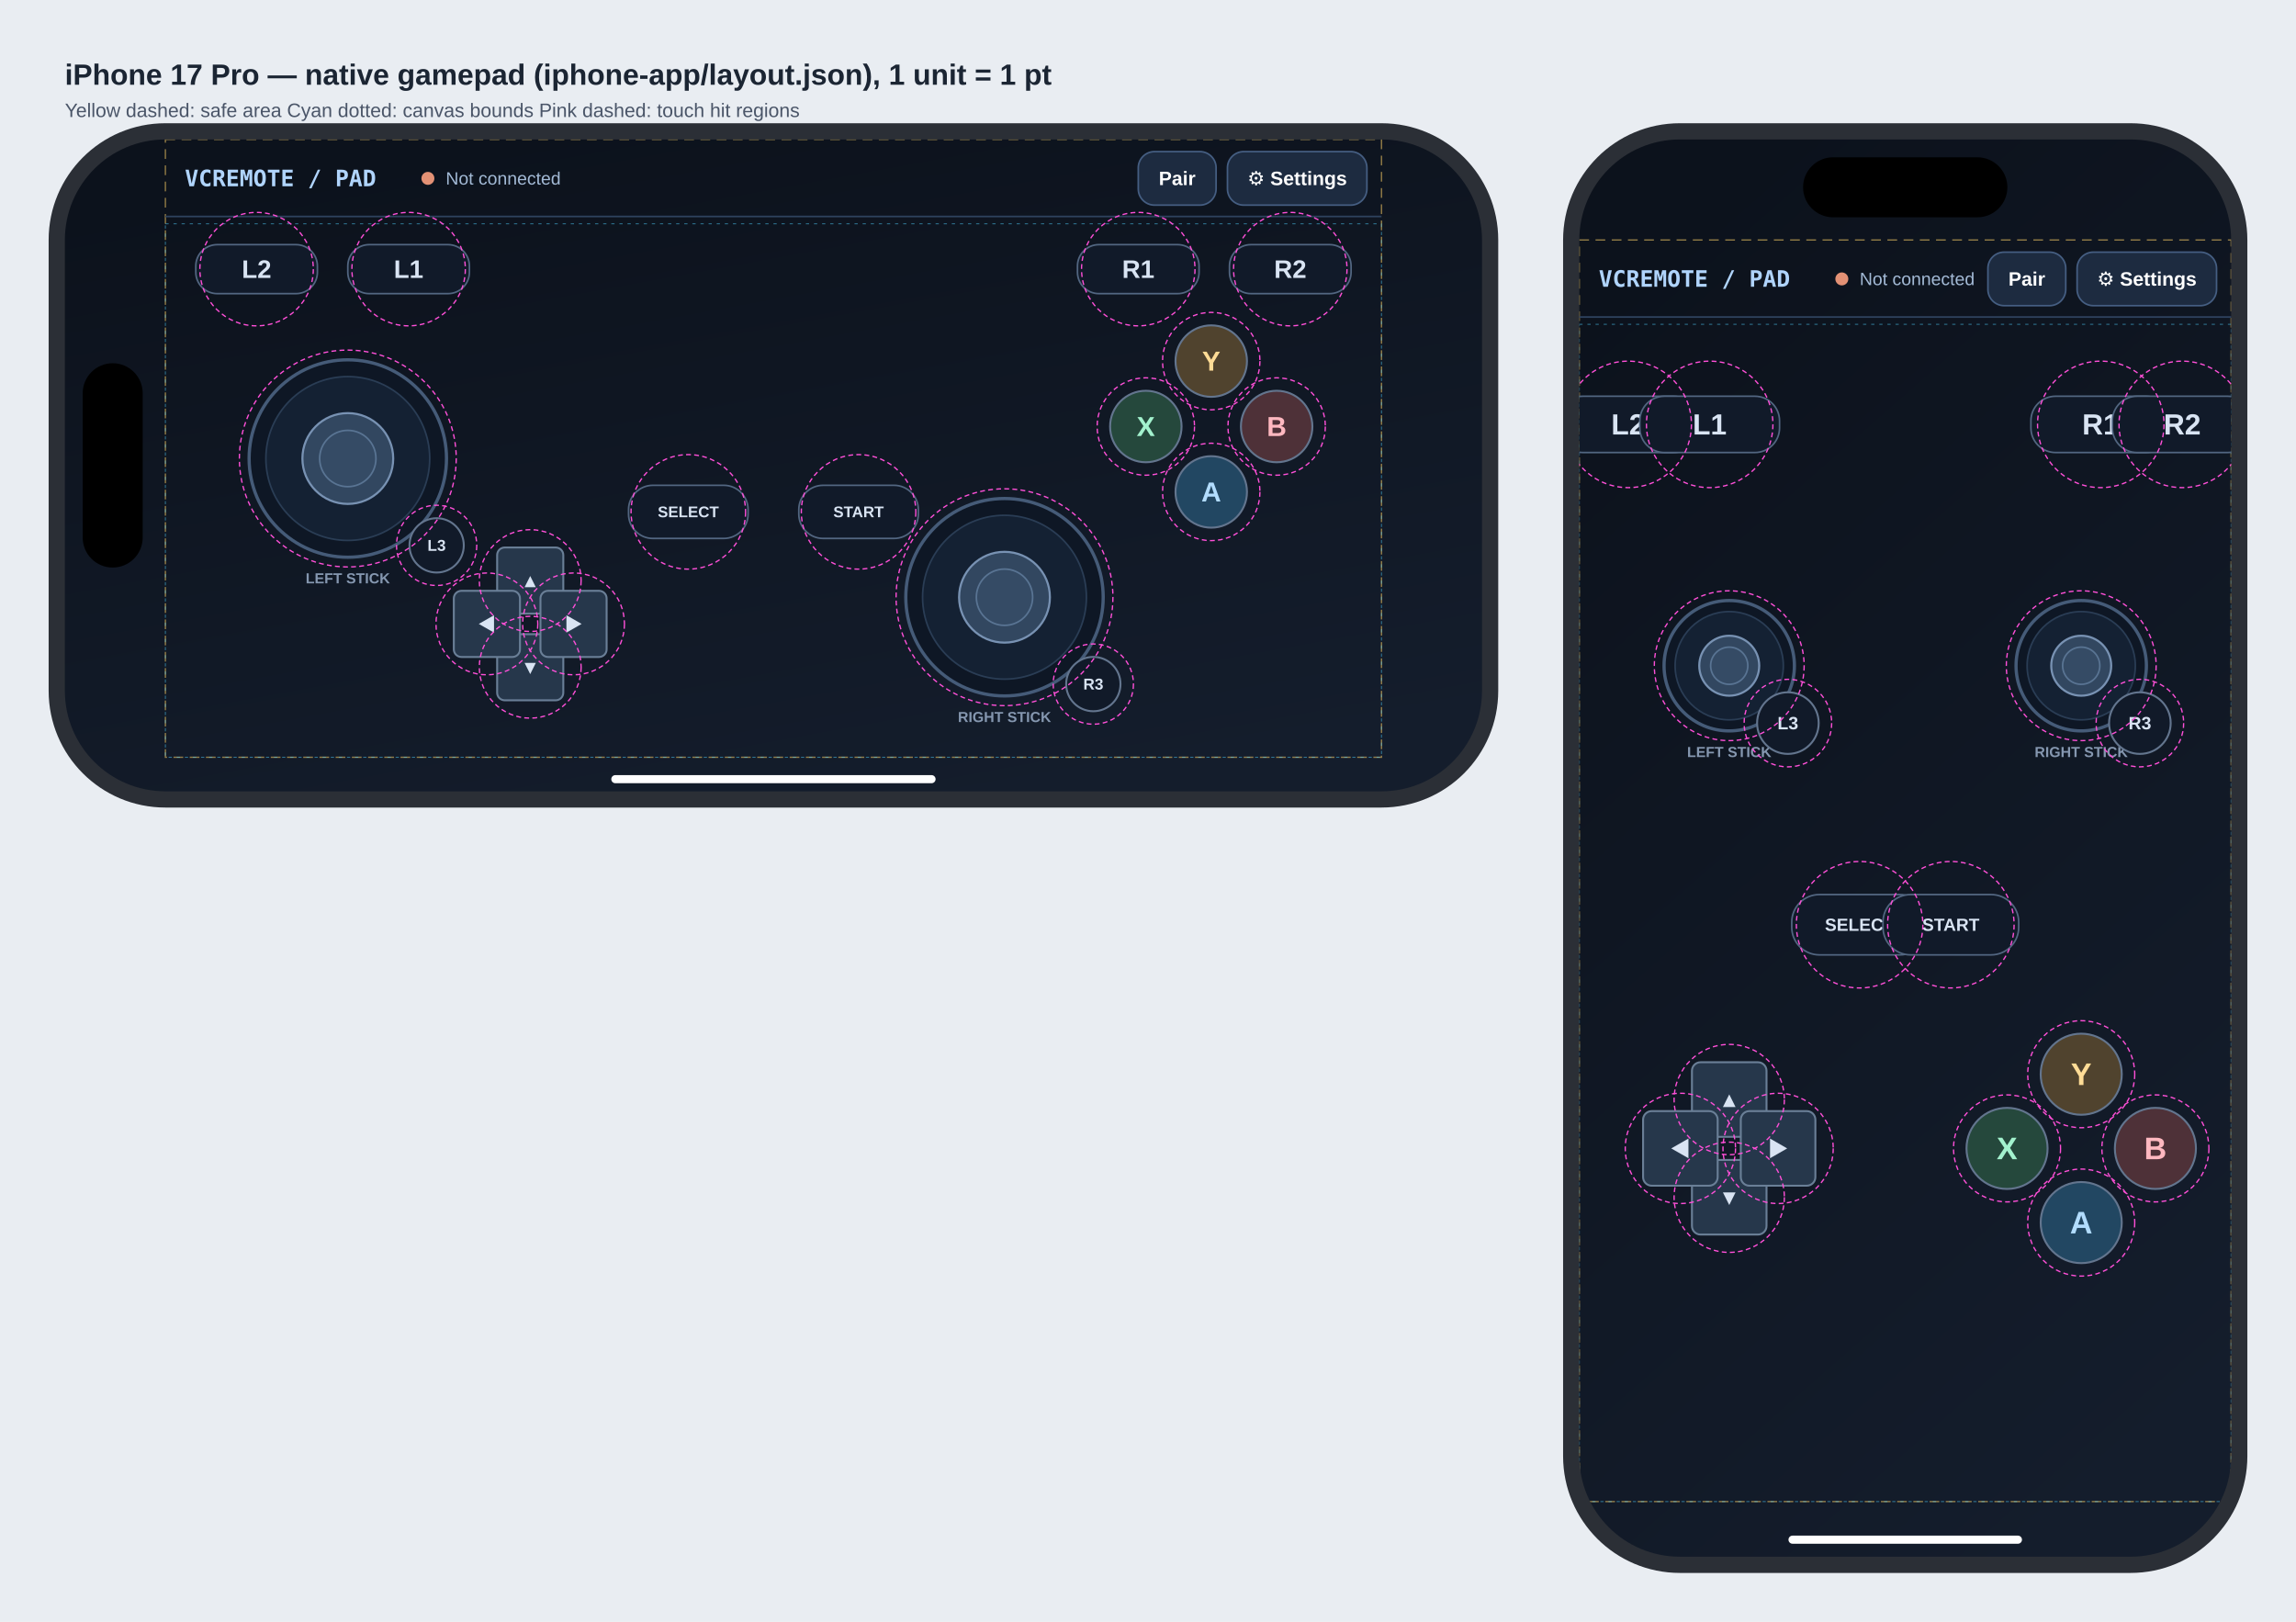
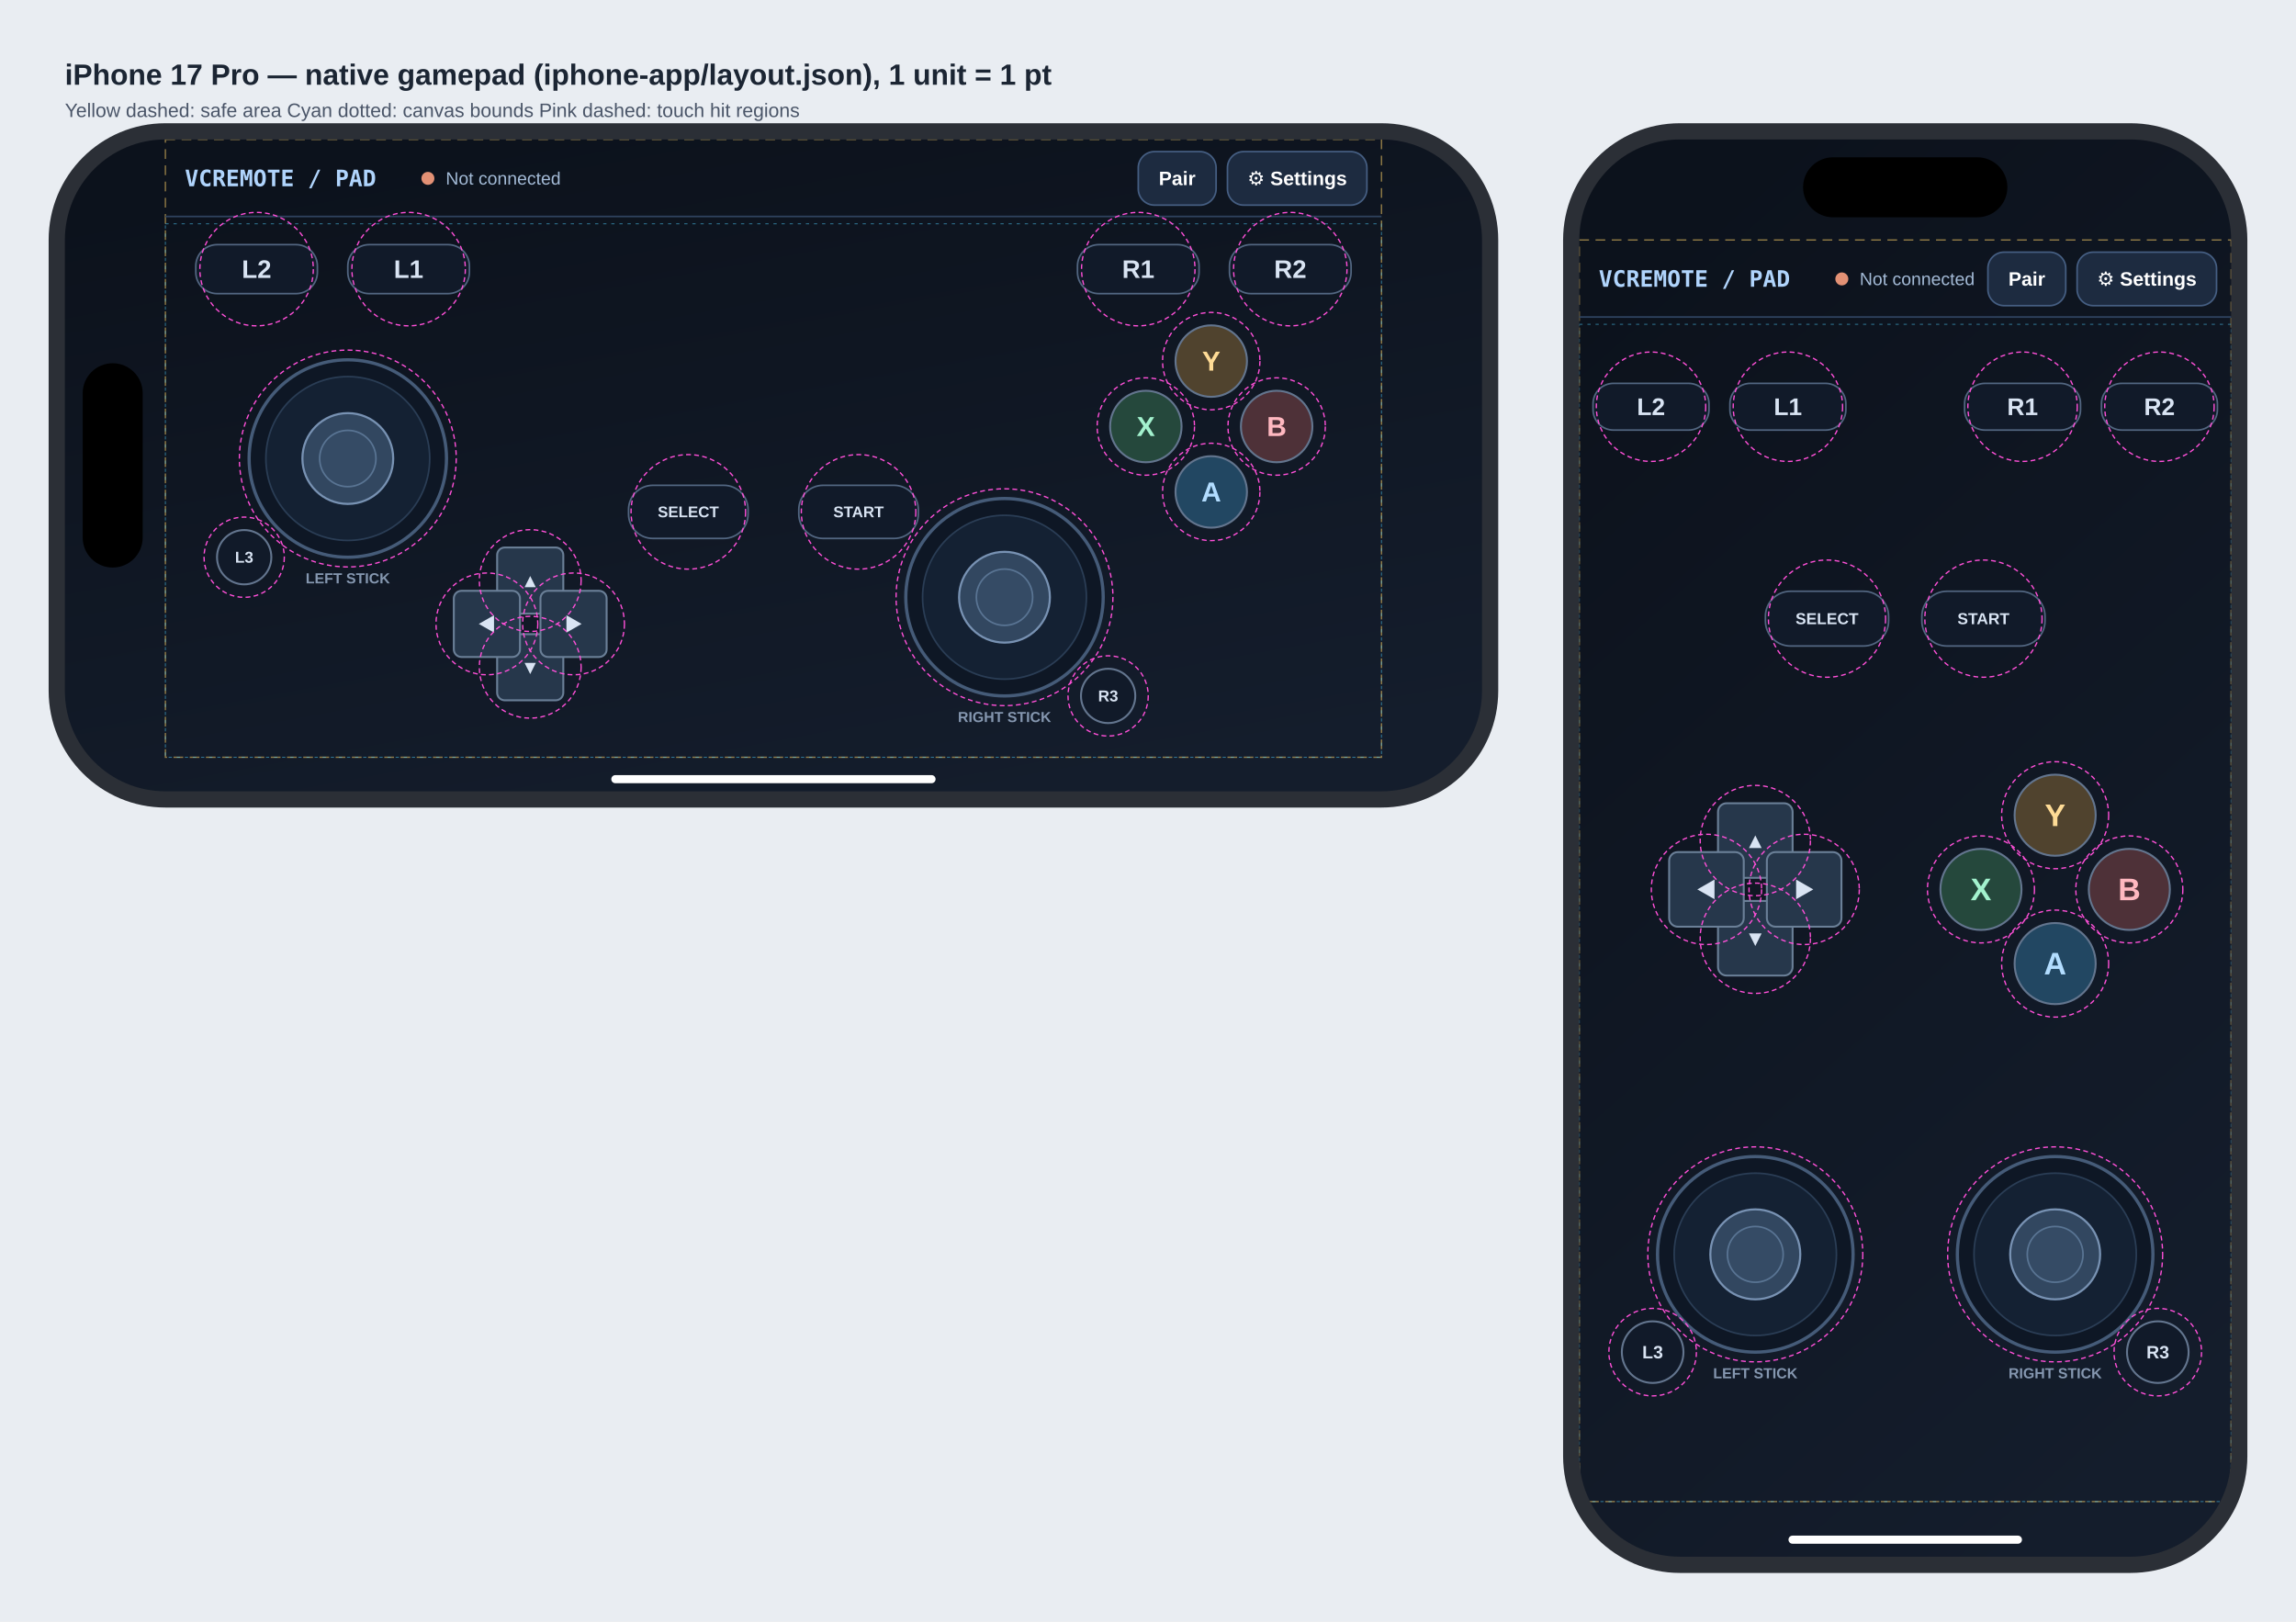
<svg xmlns="http://www.w3.org/2000/svg" viewBox="0 0 1416 1000" width="1416" height="1000">
  <rect width="1416" height="1000" fill="#e9edf2" />
  <text x="40.00" y="46.00" font-family="-apple-system, 'SF Pro Text', system-ui, 'Helvetica Neue', Arial, sans-serif" font-size="18.00" font-weight="700" fill="#1b2533" text-anchor="start" dominant-baseline="central">iPhone 17 Pro — native gamepad (iphone-app/layout.json), 1 unit = 1 pt</text>
  <text x="40.00" y="68.00" font-family="-apple-system, 'SF Pro Text', system-ui, 'Helvetica Neue', Arial, sans-serif" font-size="12.00" font-weight="500" fill="#4a5568" text-anchor="start" dominant-baseline="central">Yellow dashed: safe area   Cyan dotted: canvas bounds   Pink dashed: touch hit regions</text>
  <g transform="translate(40,86)">
    <rect x="-10" y="-10" width="894" height="422" rx="72" fill="#2b2f36" />
    <clipPath id="scr-iphone-17-pro-landscape">
      <rect width="874" height="402" rx="62" />
    </clipPath>
    <g clip-path="url(#scr-iphone-17-pro-landscape)">
      <defs>
        <linearGradient id="bg-iphone-17-pro-landscape" x1="0.3" y1="0" x2="0.7" y2="1">
          <stop offset="0" stop-color="#0c121c" />
          <stop offset="1" stop-color="#141d2c" />
        </linearGradient>
      </defs>
      <rect width="874" height="402" fill="url(#bg-iphone-17-pro-landscape)" />
      <rect x="62" y="0" width="750" height="381" fill="none" stroke="#ffd166" stroke-width="0.8" stroke-dasharray="6 4" opacity="0.55" />
      <text x="74.00" y="24.00" font-family="ui-monospace, 'SF Mono', Menlo, monospace" font-size="14.00" font-weight="700" fill="#b0d4fc" text-anchor="start" dominant-baseline="central">VCREMOTE / PAD</text>
      <circle cx="223.90" cy="24.00" r="4.00" fill="#e39175" />
      <text x="234.90" y="24.00" font-family="-apple-system, 'SF Pro Text', system-ui, 'Helvetica Neue', Arial, sans-serif" font-size="11.00" font-weight="500" fill="#a3bad6" text-anchor="start" dominant-baseline="central">Not connected</text>
      <rect x="662.00" y="7.50" width="48.00" height="33.00" rx="10.00" fill="#1d2b40" stroke="#455e82" stroke-width="1" />
      <text x="686.00" y="24.00" font-family="-apple-system, 'SF Pro Text', system-ui, 'Helvetica Neue', Arial, sans-serif" font-size="12.00" font-weight="600" fill="#ffffff" text-anchor="middle" dominant-baseline="central">Pair</text>
      <rect x="717.00" y="7.50" width="86.00" height="33.00" rx="10.00" fill="#1d2b40" stroke="#455e82" stroke-width="1" />
      <text x="760.00" y="24.00" font-family="-apple-system, 'SF Pro Text', system-ui, 'Helvetica Neue', Arial, sans-serif" font-size="12.00" font-weight="600" fill="#ffffff" text-anchor="middle" dominant-baseline="central">⚙ Settings</text>
      <rect x="62" y="47" width="750" height="1" fill="#2e425e" />
      <rect x="62" y="52" width="750" height="329" fill="none" stroke="#4fd1ff" stroke-width="0.6" stroke-dasharray="2 3" opacity="0.5" />
      <g transform="translate(62,52)">
        <circle cx="112.50" cy="144.76" r="60.87" fill="#0e1725" stroke="#455b78" stroke-width="2" />
        <circle cx="112.50" cy="144.76" r="50.52" fill="#142133" stroke="#2a3d55" stroke-width="1" />
        <circle cx="112.50" cy="144.76" r="28.00" fill="#324760" stroke="#7892b3" stroke-width="1.3" />
        <circle cx="112.50" cy="144.76" r="17.36" fill="#354b65" stroke="#597493" stroke-width="1" />
        <text x="112.50" y="218.62" font-family="-apple-system, 'SF Pro Text', system-ui, 'Helvetica Neue', Arial, sans-serif" font-size="9.00" font-weight="600" fill="#8597b0" text-anchor="middle" dominant-baseline="central">LEFT STICK</text>
        <circle cx="517.50" cy="230.30" r="60.87" fill="#0e1725" stroke="#455b78" stroke-width="2" />
        <circle cx="517.50" cy="230.30" r="50.52" fill="#142133" stroke="#2a3d55" stroke-width="1" />
        <circle cx="517.50" cy="230.30" r="28.00" fill="#324760" stroke="#7892b3" stroke-width="1.3" />
        <circle cx="517.50" cy="230.30" r="17.36" fill="#354b65" stroke="#597493" stroke-width="1" />
        <text x="517.50" y="304.16" font-family="-apple-system, 'SF Pro Text', system-ui, 'Helvetica Neue', Arial, sans-serif" font-size="9.00" font-weight="600" fill="#8597b0" text-anchor="middle" dominant-baseline="central">RIGHT STICK</text>
        <circle cx="645.00" cy="84.68" r="22.04" fill="#50432e" stroke="#63758e" stroke-width="1.2" />
        <text x="645.00" y="84.68" font-family="-apple-system, 'SF Pro Text', system-ui, 'Helvetica Neue', Arial, sans-serif" font-size="16.97" font-weight="700" fill="#ffdc96" text-anchor="middle" dominant-baseline="central">Y</text>
        <circle cx="604.66" cy="125.02" r="22.04" fill="#25483c" stroke="#63758e" stroke-width="1.2" />
        <text x="604.66" y="125.02" font-family="-apple-system, 'SF Pro Text', system-ui, 'Helvetica Neue', Arial, sans-serif" font-size="16.97" font-weight="700" fill="#a3f2ce" text-anchor="middle" dominant-baseline="central">X</text>
        <circle cx="685.34" cy="125.02" r="22.04" fill="#4e3138" stroke="#63758e" stroke-width="1.2" />
        <text x="685.34" y="125.02" font-family="-apple-system, 'SF Pro Text', system-ui, 'Helvetica Neue', Arial, sans-serif" font-size="16.97" font-weight="700" fill="#ffb8c0" text-anchor="middle" dominant-baseline="central">B</text>
        <circle cx="645.00" cy="165.36" r="22.04" fill="#224762" stroke="#63758e" stroke-width="1.2" />
        <text x="645.00" y="165.36" font-family="-apple-system, 'SF Pro Text', system-ui, 'Helvetica Neue', Arial, sans-serif" font-size="16.97" font-weight="700" fill="#b2ddff" text-anchor="middle" dominant-baseline="central">A</text>
        <rect x="204.60" y="199.63" width="40.80" height="40.80" rx="4.69" fill="#26374b" stroke="#6a7f97" stroke-width="1.2" />
        <text x="225.00" y="220.03" font-family="-apple-system, 'SF Pro Text', system-ui, 'Helvetica Neue', Arial, sans-serif" font-size="11.83" font-weight="700" fill="#d9e4f3" text-anchor="middle" dominant-baseline="central">▲</text>
        <rect x="204.60" y="253.07" width="40.80" height="40.80" rx="4.69" fill="#26374b" stroke="#6a7f97" stroke-width="1.2" />
        <text x="225.00" y="273.47" font-family="-apple-system, 'SF Pro Text', system-ui, 'Helvetica Neue', Arial, sans-serif" font-size="11.83" font-weight="700" fill="#d9e4f3" text-anchor="middle" dominant-baseline="central">▼</text>
        <rect x="177.88" y="226.35" width="40.80" height="40.80" rx="4.69" fill="#26374b" stroke="#6a7f97" stroke-width="1.2" />
        <text x="198.28" y="246.75" font-family="-apple-system, 'SF Pro Text', system-ui, 'Helvetica Neue', Arial, sans-serif" font-size="11.83" font-weight="700" fill="#d9e4f3" text-anchor="middle" dominant-baseline="central">◀</text>
        <rect x="231.32" y="226.35" width="40.80" height="40.80" rx="4.69" fill="#26374b" stroke="#6a7f97" stroke-width="1.2" />
        <text x="251.72" y="246.75" font-family="-apple-system, 'SF Pro Text', system-ui, 'Helvetica Neue', Arial, sans-serif" font-size="11.83" font-weight="700" fill="#d9e4f3" text-anchor="middle" dominant-baseline="central">▶</text>
        <rect x="18.75" y="12.86" width="75.00" height="30.22" rx="13.22" fill="#111a29" stroke="#526681" stroke-width="1" />
        <text x="56.25" y="27.97" font-family="-apple-system, 'SF Pro Text', system-ui, 'Helvetica Neue', Arial, sans-serif" font-size="15.65" font-weight="700" fill="#d9e4f3" text-anchor="middle" dominant-baseline="central">L2</text>
        <rect x="112.50" y="12.86" width="75.00" height="30.22" rx="13.22" fill="#111a29" stroke="#526681" stroke-width="1" />
        <text x="150.00" y="27.97" font-family="-apple-system, 'SF Pro Text', system-ui, 'Helvetica Neue', Arial, sans-serif" font-size="15.65" font-weight="700" fill="#d9e4f3" text-anchor="middle" dominant-baseline="central">L1</text>
        <rect x="562.50" y="12.86" width="75.00" height="30.22" rx="13.22" fill="#111a29" stroke="#526681" stroke-width="1" />
        <text x="600.00" y="27.97" font-family="-apple-system, 'SF Pro Text', system-ui, 'Helvetica Neue', Arial, sans-serif" font-size="15.65" font-weight="700" fill="#d9e4f3" text-anchor="middle" dominant-baseline="central">R1</text>
        <rect x="656.25" y="12.86" width="75.00" height="30.22" rx="13.22" fill="#111a29" stroke="#526681" stroke-width="1" />
        <text x="693.75" y="27.97" font-family="-apple-system, 'SF Pro Text', system-ui, 'Helvetica Neue', Arial, sans-serif" font-size="15.65" font-weight="700" fill="#d9e4f3" text-anchor="middle" dominant-baseline="central">R2</text>
        <rect x="285.64" y="161.28" width="73.73" height="32.77" rx="15.02" fill="#111a29" stroke="#526681" stroke-width="1" />
        <text x="322.50" y="177.66" font-family="-apple-system, 'SF Pro Text', system-ui, 'Helvetica Neue', Arial, sans-serif" font-size="9.56" font-weight="700" fill="#d9e4f3" text-anchor="middle" dominant-baseline="central">SELECT</text>
        <rect x="390.64" y="161.28" width="73.73" height="32.77" rx="15.02" fill="#111a29" stroke="#526681" stroke-width="1" />
        <text x="427.50" y="177.66" font-family="-apple-system, 'SF Pro Text', system-ui, 'Helvetica Neue', Arial, sans-serif" font-size="9.56" font-weight="700" fill="#d9e4f3" text-anchor="middle" dominant-baseline="central">START</text>
-         <circle cx="167.28" cy="198.32" r="16.75" fill="#111a29" stroke="#63758e" stroke-width="1.2" />
-         <text x="167.28" y="198.32" font-family="-apple-system, 'SF Pro Text', system-ui, 'Helvetica Neue', Arial, sans-serif" font-size="9.72" font-weight="700" fill="#d9e4f3" text-anchor="middle" dominant-baseline="central">L3</text>
-         <circle cx="572.28" cy="283.86" r="16.75" fill="#111a29" stroke="#63758e" stroke-width="1.2" />
-         <text x="572.28" y="283.86" font-family="-apple-system, 'SF Pro Text', system-ui, 'Helvetica Neue', Arial, sans-serif" font-size="9.72" font-weight="700" fill="#d9e4f3" text-anchor="middle" dominant-baseline="central">R3</text>
+         <circle cx="48.59" cy="205.62" r="16.75" fill="#111a29" stroke="#63758e" stroke-width="1.2" />
+         <text x="48.59" y="205.62" font-family="-apple-system, 'SF Pro Text', system-ui, 'Helvetica Neue', Arial, sans-serif" font-size="9.72" font-weight="700" fill="#d9e4f3" text-anchor="middle" dominant-baseline="central">L3</text>
+         <circle cx="581.41" cy="291.16" r="16.75" fill="#111a29" stroke="#63758e" stroke-width="1.2" />
+         <text x="581.41" y="291.16" font-family="-apple-system, 'SF Pro Text', system-ui, 'Helvetica Neue', Arial, sans-serif" font-size="9.72" font-weight="700" fill="#d9e4f3" text-anchor="middle" dominant-baseline="central">R3</text>
        <circle cx="112.50" cy="144.76" r="66.87" fill="none" stroke="#ff4fd8" stroke-width="0.8" stroke-dasharray="3 2" />
        <circle cx="517.50" cy="230.30" r="66.87" fill="none" stroke="#ff4fd8" stroke-width="0.8" stroke-dasharray="3 2" />
        <circle cx="645.00" cy="84.68" r="30.04" fill="none" stroke="#ff4fd8" stroke-width="0.8" stroke-dasharray="3 2" />
        <circle cx="604.66" cy="125.02" r="30.04" fill="none" stroke="#ff4fd8" stroke-width="0.8" stroke-dasharray="3 2" />
        <circle cx="685.34" cy="125.02" r="30.04" fill="none" stroke="#ff4fd8" stroke-width="0.8" stroke-dasharray="3 2" />
        <circle cx="645.00" cy="165.36" r="30.04" fill="none" stroke="#ff4fd8" stroke-width="0.8" stroke-dasharray="3 2" />
        <circle cx="225.00" cy="220.03" r="31.40" fill="none" stroke="#ff4fd8" stroke-width="0.8" stroke-dasharray="3 2" />
        <circle cx="225.00" cy="273.47" r="31.40" fill="none" stroke="#ff4fd8" stroke-width="0.8" stroke-dasharray="3 2" />
        <circle cx="198.28" cy="246.75" r="31.40" fill="none" stroke="#ff4fd8" stroke-width="0.8" stroke-dasharray="3 2" />
        <circle cx="251.72" cy="246.75" r="31.40" fill="none" stroke="#ff4fd8" stroke-width="0.8" stroke-dasharray="3 2" />
        <circle cx="56.25" cy="27.97" r="34.98" fill="none" stroke="#ff4fd8" stroke-width="0.8" stroke-dasharray="3 2" />
        <circle cx="150.00" cy="27.97" r="34.98" fill="none" stroke="#ff4fd8" stroke-width="0.8" stroke-dasharray="3 2" />
        <circle cx="600.00" cy="27.97" r="34.98" fill="none" stroke="#ff4fd8" stroke-width="0.8" stroke-dasharray="3 2" />
        <circle cx="693.75" cy="27.97" r="34.98" fill="none" stroke="#ff4fd8" stroke-width="0.8" stroke-dasharray="3 2" />
        <circle cx="322.50" cy="177.66" r="35.31" fill="none" stroke="#ff4fd8" stroke-width="0.8" stroke-dasharray="3 2" />
        <circle cx="427.50" cy="177.66" r="35.31" fill="none" stroke="#ff4fd8" stroke-width="0.8" stroke-dasharray="3 2" />
-         <circle cx="167.28" cy="198.32" r="24.75" fill="none" stroke="#ff4fd8" stroke-width="0.8" stroke-dasharray="3 2" />
-         <circle cx="572.28" cy="283.86" r="24.75" fill="none" stroke="#ff4fd8" stroke-width="0.8" stroke-dasharray="3 2" />
+         <circle cx="48.59" cy="205.62" r="24.75" fill="none" stroke="#ff4fd8" stroke-width="0.8" stroke-dasharray="3 2" />
+         <circle cx="581.41" cy="291.16" r="24.75" fill="none" stroke="#ff4fd8" stroke-width="0.8" stroke-dasharray="3 2" />
      </g>
      <rect x="11.00" y="138.00" width="37.00" height="126.00" rx="18.50" fill="#000" />
      <rect x="337.00" y="392.00" width="200.00" height="5.00" rx="2.50" fill="#ffffff" />
    </g>
  </g>
  <g transform="translate(974,86)">
    <rect x="-10" y="-10" width="422" height="894" rx="72" fill="#2b2f36" />
    <clipPath id="scr-iphone-17-pro-portrait">
      <rect width="402" height="874" rx="62" />
    </clipPath>
    <g clip-path="url(#scr-iphone-17-pro-portrait)">
      <defs>
        <linearGradient id="bg-iphone-17-pro-portrait" x1="0.3" y1="0" x2="0.7" y2="1">
          <stop offset="0" stop-color="#0c121c" />
          <stop offset="1" stop-color="#141d2c" />
        </linearGradient>
      </defs>
      <rect width="402" height="874" fill="url(#bg-iphone-17-pro-portrait)" />
      <rect x="0" y="62" width="402" height="778" fill="none" stroke="#ffd166" stroke-width="0.8" stroke-dasharray="6 4" opacity="0.55" />
      <text x="12.00" y="86.00" font-family="ui-monospace, 'SF Mono', Menlo, monospace" font-size="14.00" font-weight="700" fill="#b0d4fc" text-anchor="start" dominant-baseline="central">VCREMOTE / PAD</text>
      <circle cx="161.90" cy="86.00" r="4.00" fill="#e39175" />
      <text x="172.90" y="86.00" font-family="-apple-system, 'SF Pro Text', system-ui, 'Helvetica Neue', Arial, sans-serif" font-size="11.00" font-weight="500" fill="#a3bad6" text-anchor="start" dominant-baseline="central">Not connected</text>
      <rect x="252.00" y="69.50" width="48.00" height="33.00" rx="10.00" fill="#1d2b40" stroke="#455e82" stroke-width="1" />
      <text x="276.00" y="86.00" font-family="-apple-system, 'SF Pro Text', system-ui, 'Helvetica Neue', Arial, sans-serif" font-size="12.00" font-weight="600" fill="#ffffff" text-anchor="middle" dominant-baseline="central">Pair</text>
      <rect x="307.00" y="69.50" width="86.00" height="33.00" rx="10.00" fill="#1d2b40" stroke="#455e82" stroke-width="1" />
      <text x="350.00" y="86.00" font-family="-apple-system, 'SF Pro Text', system-ui, 'Helvetica Neue', Arial, sans-serif" font-size="12.00" font-weight="600" fill="#ffffff" text-anchor="middle" dominant-baseline="central">⚙ Settings</text>
      <rect x="0" y="109" width="402" height="1" fill="#2e425e" />
      <rect x="0" y="114" width="402" height="726" fill="none" stroke="#4fd1ff" stroke-width="0.6" stroke-dasharray="2 3" opacity="0.5" />
      <g transform="translate(0,114)">
-         <circle cx="92.46" cy="210.54" r="40.20" fill="#0e1725" stroke="#455b78" stroke-width="2" />
-         <circle cx="92.46" cy="210.54" r="33.37" fill="#142133" stroke="#2a3d55" stroke-width="1" />
-         <circle cx="92.46" cy="210.54" r="18.49" fill="#324760" stroke="#7892b3" stroke-width="1.3" />
-         <circle cx="92.46" cy="210.54" r="11.47" fill="#354b65" stroke="#597493" stroke-width="1" />
-         <text x="92.46" y="263.74" font-family="-apple-system, 'SF Pro Text', system-ui, 'Helvetica Neue', Arial, sans-serif" font-size="9.00" font-weight="600" fill="#8597b0" text-anchor="middle" dominant-baseline="central">LEFT STICK</text>
-         <circle cx="309.54" cy="210.54" r="40.20" fill="#0e1725" stroke="#455b78" stroke-width="2" />
-         <circle cx="309.54" cy="210.54" r="33.37" fill="#142133" stroke="#2a3d55" stroke-width="1" />
-         <circle cx="309.54" cy="210.54" r="18.49" fill="#324760" stroke="#7892b3" stroke-width="1.3" />
-         <circle cx="309.54" cy="210.54" r="11.47" fill="#354b65" stroke="#597493" stroke-width="1" />
-         <text x="309.54" y="263.74" font-family="-apple-system, 'SF Pro Text', system-ui, 'Helvetica Neue', Arial, sans-serif" font-size="9.00" font-weight="600" fill="#8597b0" text-anchor="middle" dominant-baseline="central">RIGHT STICK</text>
-         <circle cx="309.54" cy="462.45" r="25.00" fill="#50432e" stroke="#63758e" stroke-width="1.2" />
-         <text x="309.54" y="462.45" font-family="-apple-system, 'SF Pro Text', system-ui, 'Helvetica Neue', Arial, sans-serif" font-size="19.25" font-weight="700" fill="#ffdc96" text-anchor="middle" dominant-baseline="central">Y</text>
-         <circle cx="263.79" cy="508.20" r="25.00" fill="#25483c" stroke="#63758e" stroke-width="1.2" />
-         <text x="263.79" y="508.20" font-family="-apple-system, 'SF Pro Text', system-ui, 'Helvetica Neue', Arial, sans-serif" font-size="19.25" font-weight="700" fill="#a3f2ce" text-anchor="middle" dominant-baseline="central">X</text>
-         <circle cx="355.29" cy="508.20" r="25.00" fill="#4e3138" stroke="#63758e" stroke-width="1.2" />
-         <text x="355.29" y="508.20" font-family="-apple-system, 'SF Pro Text', system-ui, 'Helvetica Neue', Arial, sans-serif" font-size="19.25" font-weight="700" fill="#ffb8c0" text-anchor="middle" dominant-baseline="central">B</text>
-         <circle cx="309.54" cy="553.95" r="25.00" fill="#224762" stroke="#63758e" stroke-width="1.2" />
-         <text x="309.54" y="553.95" font-family="-apple-system, 'SF Pro Text', system-ui, 'Helvetica Neue', Arial, sans-serif" font-size="19.25" font-weight="700" fill="#b2ddff" text-anchor="middle" dominant-baseline="central">A</text>
-         <rect x="69.46" y="455.07" width="46.00" height="46.00" rx="5.29" fill="#26374b" stroke="#6a7f97" stroke-width="1.2" />
-         <text x="92.46" y="478.07" font-family="-apple-system, 'SF Pro Text', system-ui, 'Helvetica Neue', Arial, sans-serif" font-size="13.34" font-weight="700" fill="#d9e4f3" text-anchor="middle" dominant-baseline="central">▲</text>
-         <rect x="69.46" y="515.33" width="46.00" height="46.00" rx="5.29" fill="#26374b" stroke="#6a7f97" stroke-width="1.2" />
-         <text x="92.46" y="538.33" font-family="-apple-system, 'SF Pro Text', system-ui, 'Helvetica Neue', Arial, sans-serif" font-size="13.34" font-weight="700" fill="#d9e4f3" text-anchor="middle" dominant-baseline="central">▼</text>
-         <rect x="39.33" y="485.20" width="46.00" height="46.00" rx="5.29" fill="#26374b" stroke="#6a7f97" stroke-width="1.2" />
-         <text x="62.33" y="508.20" font-family="-apple-system, 'SF Pro Text', system-ui, 'Helvetica Neue', Arial, sans-serif" font-size="13.34" font-weight="700" fill="#d9e4f3" text-anchor="middle" dominant-baseline="central">◀</text>
-         <rect x="99.59" y="485.20" width="46.00" height="46.00" rx="5.29" fill="#26374b" stroke="#6a7f97" stroke-width="1.2" />
-         <text x="122.59" y="508.20" font-family="-apple-system, 'SF Pro Text', system-ui, 'Helvetica Neue', Arial, sans-serif" font-size="13.34" font-weight="700" fill="#d9e4f3" text-anchor="middle" dominant-baseline="central">▶</text>
-         <rect x="-12.94" y="44.35" width="86.18" height="34.72" rx="15.19" fill="#111a29" stroke="#526681" stroke-width="1" />
-         <text x="30.15" y="61.71" font-family="-apple-system, 'SF Pro Text', system-ui, 'Helvetica Neue', Arial, sans-serif" font-size="17.98" font-weight="700" fill="#d9e4f3" text-anchor="middle" dominant-baseline="central">L2</text>
-         <rect x="37.31" y="44.35" width="86.18" height="34.72" rx="15.19" fill="#111a29" stroke="#526681" stroke-width="1" />
-         <text x="80.40" y="61.71" font-family="-apple-system, 'SF Pro Text', system-ui, 'Helvetica Neue', Arial, sans-serif" font-size="17.98" font-weight="700" fill="#d9e4f3" text-anchor="middle" dominant-baseline="central">L1</text>
-         <rect x="278.51" y="44.35" width="86.18" height="34.72" rx="15.19" fill="#111a29" stroke="#526681" stroke-width="1" />
-         <text x="321.60" y="61.71" font-family="-apple-system, 'SF Pro Text', system-ui, 'Helvetica Neue', Arial, sans-serif" font-size="17.98" font-weight="700" fill="#d9e4f3" text-anchor="middle" dominant-baseline="central">R1</text>
-         <rect x="328.76" y="44.35" width="86.18" height="34.72" rx="15.19" fill="#111a29" stroke="#526681" stroke-width="1" />
-         <text x="371.85" y="61.71" font-family="-apple-system, 'SF Pro Text', system-ui, 'Helvetica Neue', Arial, sans-serif" font-size="17.98" font-weight="700" fill="#d9e4f3" text-anchor="middle" dominant-baseline="central">R2</text>
-         <rect x="131.01" y="351.66" width="83.70" height="37.20" rx="17.05" fill="#111a29" stroke="#526681" stroke-width="1" />
-         <text x="172.86" y="370.26" font-family="-apple-system, 'SF Pro Text', system-ui, 'Helvetica Neue', Arial, sans-serif" font-size="10.85" font-weight="700" fill="#d9e4f3" text-anchor="middle" dominant-baseline="central">SELECT</text>
-         <rect x="187.29" y="351.66" width="83.70" height="37.20" rx="17.05" fill="#111a29" stroke="#526681" stroke-width="1" />
-         <text x="229.14" y="370.26" font-family="-apple-system, 'SF Pro Text', system-ui, 'Helvetica Neue', Arial, sans-serif" font-size="10.85" font-weight="700" fill="#d9e4f3" text-anchor="middle" dominant-baseline="central">START</text>
-         <circle cx="128.64" cy="245.92" r="19.00" fill="#111a29" stroke="#63758e" stroke-width="1.2" />
-         <text x="128.64" y="245.92" font-family="-apple-system, 'SF Pro Text', system-ui, 'Helvetica Neue', Arial, sans-serif" font-size="11.02" font-weight="700" fill="#d9e4f3" text-anchor="middle" dominant-baseline="central">L3</text>
-         <circle cx="345.72" cy="245.92" r="19.00" fill="#111a29" stroke="#63758e" stroke-width="1.2" />
-         <text x="345.72" y="245.92" font-family="-apple-system, 'SF Pro Text', system-ui, 'Helvetica Neue', Arial, sans-serif" font-size="11.02" font-weight="700" fill="#d9e4f3" text-anchor="middle" dominant-baseline="central">R3</text>
-         <circle cx="92.46" cy="210.54" r="46.20" fill="none" stroke="#ff4fd8" stroke-width="0.8" stroke-dasharray="3 2" />
-         <circle cx="309.54" cy="210.54" r="46.20" fill="none" stroke="#ff4fd8" stroke-width="0.8" stroke-dasharray="3 2" />
-         <circle cx="309.54" cy="462.45" r="33.00" fill="none" stroke="#ff4fd8" stroke-width="0.8" stroke-dasharray="3 2" />
-         <circle cx="263.79" cy="508.20" r="33.00" fill="none" stroke="#ff4fd8" stroke-width="0.8" stroke-dasharray="3 2" />
-         <circle cx="355.29" cy="508.20" r="33.00" fill="none" stroke="#ff4fd8" stroke-width="0.8" stroke-dasharray="3 2" />
-         <circle cx="309.54" cy="553.95" r="33.00" fill="none" stroke="#ff4fd8" stroke-width="0.8" stroke-dasharray="3 2" />
-         <circle cx="92.46" cy="478.07" r="34.00" fill="none" stroke="#ff4fd8" stroke-width="0.8" stroke-dasharray="3 2" />
-         <circle cx="92.46" cy="538.33" r="34.00" fill="none" stroke="#ff4fd8" stroke-width="0.8" stroke-dasharray="3 2" />
-         <circle cx="62.33" cy="508.20" r="34.00" fill="none" stroke="#ff4fd8" stroke-width="0.8" stroke-dasharray="3 2" />
-         <circle cx="122.59" cy="508.20" r="34.00" fill="none" stroke="#ff4fd8" stroke-width="0.8" stroke-dasharray="3 2" />
-         <circle cx="30.15" cy="61.71" r="39.00" fill="none" stroke="#ff4fd8" stroke-width="0.8" stroke-dasharray="3 2" />
-         <circle cx="80.40" cy="61.71" r="39.00" fill="none" stroke="#ff4fd8" stroke-width="0.8" stroke-dasharray="3 2" />
-         <circle cx="321.60" cy="61.71" r="39.00" fill="none" stroke="#ff4fd8" stroke-width="0.8" stroke-dasharray="3 2" />
-         <circle cx="371.85" cy="61.71" r="39.00" fill="none" stroke="#ff4fd8" stroke-width="0.8" stroke-dasharray="3 2" />
-         <circle cx="172.86" cy="370.26" r="39.00" fill="none" stroke="#ff4fd8" stroke-width="0.8" stroke-dasharray="3 2" />
-         <circle cx="229.14" cy="370.26" r="39.00" fill="none" stroke="#ff4fd8" stroke-width="0.8" stroke-dasharray="3 2" />
-         <circle cx="128.64" cy="245.92" r="27.00" fill="none" stroke="#ff4fd8" stroke-width="0.8" stroke-dasharray="3 2" />
-         <circle cx="345.72" cy="245.92" r="27.00" fill="none" stroke="#ff4fd8" stroke-width="0.8" stroke-dasharray="3 2" />
+         <circle cx="108.54" cy="573.54" r="60.30" fill="#0e1725" stroke="#455b78" stroke-width="2" />
+         <circle cx="108.54" cy="573.54" r="50.05" fill="#142133" stroke="#2a3d55" stroke-width="1" />
+         <circle cx="108.54" cy="573.54" r="27.74" fill="#324760" stroke="#7892b3" stroke-width="1.3" />
+         <circle cx="108.54" cy="573.54" r="17.20" fill="#354b65" stroke="#597493" stroke-width="1" />
+         <text x="108.54" y="646.84" font-family="-apple-system, 'SF Pro Text', system-ui, 'Helvetica Neue', Arial, sans-serif" font-size="9.00" font-weight="600" fill="#8597b0" text-anchor="middle" dominant-baseline="central">LEFT STICK</text>
+         <circle cx="293.46" cy="573.54" r="60.30" fill="#0e1725" stroke="#455b78" stroke-width="2" />
+         <circle cx="293.46" cy="573.54" r="50.05" fill="#142133" stroke="#2a3d55" stroke-width="1" />
+         <circle cx="293.46" cy="573.54" r="27.74" fill="#324760" stroke="#7892b3" stroke-width="1.3" />
+         <circle cx="293.46" cy="573.54" r="17.20" fill="#354b65" stroke="#597493" stroke-width="1" />
+         <text x="293.46" y="646.84" font-family="-apple-system, 'SF Pro Text', system-ui, 'Helvetica Neue', Arial, sans-serif" font-size="9.00" font-weight="600" fill="#8597b0" text-anchor="middle" dominant-baseline="central">RIGHT STICK</text>
+         <circle cx="293.46" cy="302.73" r="25.00" fill="#50432e" stroke="#63758e" stroke-width="1.2" />
+         <text x="293.46" y="302.73" font-family="-apple-system, 'SF Pro Text', system-ui, 'Helvetica Neue', Arial, sans-serif" font-size="19.25" font-weight="700" fill="#ffdc96" text-anchor="middle" dominant-baseline="central">Y</text>
+         <circle cx="247.71" cy="348.48" r="25.00" fill="#25483c" stroke="#63758e" stroke-width="1.2" />
+         <text x="247.71" y="348.48" font-family="-apple-system, 'SF Pro Text', system-ui, 'Helvetica Neue', Arial, sans-serif" font-size="19.25" font-weight="700" fill="#a3f2ce" text-anchor="middle" dominant-baseline="central">X</text>
+         <circle cx="339.21" cy="348.48" r="25.00" fill="#4e3138" stroke="#63758e" stroke-width="1.2" />
+         <text x="339.21" y="348.48" font-family="-apple-system, 'SF Pro Text', system-ui, 'Helvetica Neue', Arial, sans-serif" font-size="19.25" font-weight="700" fill="#ffb8c0" text-anchor="middle" dominant-baseline="central">B</text>
+         <circle cx="293.46" cy="394.23" r="25.00" fill="#224762" stroke="#63758e" stroke-width="1.2" />
+         <text x="293.46" y="394.23" font-family="-apple-system, 'SF Pro Text', system-ui, 'Helvetica Neue', Arial, sans-serif" font-size="19.25" font-weight="700" fill="#b2ddff" text-anchor="middle" dominant-baseline="central">A</text>
+         <rect x="85.54" y="295.35" width="46.00" height="46.00" rx="5.29" fill="#26374b" stroke="#6a7f97" stroke-width="1.2" />
+         <text x="108.54" y="318.35" font-family="-apple-system, 'SF Pro Text', system-ui, 'Helvetica Neue', Arial, sans-serif" font-size="13.34" font-weight="700" fill="#d9e4f3" text-anchor="middle" dominant-baseline="central">▲</text>
+         <rect x="85.54" y="355.61" width="46.00" height="46.00" rx="5.29" fill="#26374b" stroke="#6a7f97" stroke-width="1.2" />
+         <text x="108.54" y="378.61" font-family="-apple-system, 'SF Pro Text', system-ui, 'Helvetica Neue', Arial, sans-serif" font-size="13.34" font-weight="700" fill="#d9e4f3" text-anchor="middle" dominant-baseline="central">▼</text>
+         <rect x="55.41" y="325.48" width="46.00" height="46.00" rx="5.29" fill="#26374b" stroke="#6a7f97" stroke-width="1.2" />
+         <text x="78.41" y="348.48" font-family="-apple-system, 'SF Pro Text', system-ui, 'Helvetica Neue', Arial, sans-serif" font-size="13.34" font-weight="700" fill="#d9e4f3" text-anchor="middle" dominant-baseline="central">◀</text>
+         <rect x="115.67" y="325.48" width="46.00" height="46.00" rx="5.29" fill="#26374b" stroke="#6a7f97" stroke-width="1.2" />
+         <text x="138.67" y="348.48" font-family="-apple-system, 'SF Pro Text', system-ui, 'Helvetica Neue', Arial, sans-serif" font-size="13.34" font-weight="700" fill="#d9e4f3" text-anchor="middle" dominant-baseline="central">▶</text>
+         <rect x="8.46" y="36.41" width="71.52" height="28.82" rx="12.61" fill="#111a29" stroke="#526681" stroke-width="1" />
+         <text x="44.22" y="50.82" font-family="-apple-system, 'SF Pro Text', system-ui, 'Helvetica Neue', Arial, sans-serif" font-size="14.92" font-weight="700" fill="#d9e4f3" text-anchor="middle" dominant-baseline="central">L2</text>
+         <rect x="92.88" y="36.41" width="71.52" height="28.82" rx="12.61" fill="#111a29" stroke="#526681" stroke-width="1" />
+         <text x="128.64" y="50.82" font-family="-apple-system, 'SF Pro Text', system-ui, 'Helvetica Neue', Arial, sans-serif" font-size="14.92" font-weight="700" fill="#d9e4f3" text-anchor="middle" dominant-baseline="central">L1</text>
+         <rect x="237.60" y="36.41" width="71.52" height="28.82" rx="12.61" fill="#111a29" stroke="#526681" stroke-width="1" />
+         <text x="273.36" y="50.82" font-family="-apple-system, 'SF Pro Text', system-ui, 'Helvetica Neue', Arial, sans-serif" font-size="14.92" font-weight="700" fill="#d9e4f3" text-anchor="middle" dominant-baseline="central">R1</text>
+         <rect x="322.02" y="36.41" width="71.52" height="28.82" rx="12.61" fill="#111a29" stroke="#526681" stroke-width="1" />
+         <text x="357.78" y="50.82" font-family="-apple-system, 'SF Pro Text', system-ui, 'Helvetica Neue', Arial, sans-serif" font-size="14.92" font-weight="700" fill="#d9e4f3" text-anchor="middle" dominant-baseline="central">R2</text>
+         <rect x="114.77" y="164.62" width="75.98" height="33.77" rx="15.48" fill="#111a29" stroke="#526681" stroke-width="1" />
+         <text x="152.76" y="181.50" font-family="-apple-system, 'SF Pro Text', system-ui, 'Helvetica Neue', Arial, sans-serif" font-size="9.85" font-weight="700" fill="#d9e4f3" text-anchor="middle" dominant-baseline="central">SELECT</text>
+         <rect x="211.25" y="164.62" width="75.98" height="33.77" rx="15.48" fill="#111a29" stroke="#526681" stroke-width="1" />
+         <text x="249.24" y="181.50" font-family="-apple-system, 'SF Pro Text', system-ui, 'Helvetica Neue', Arial, sans-serif" font-size="9.85" font-weight="700" fill="#d9e4f3" text-anchor="middle" dominant-baseline="central">START</text>
+         <circle cx="45.23" cy="633.84" r="19.00" fill="#111a29" stroke="#63758e" stroke-width="1.2" />
+         <text x="45.23" y="633.84" font-family="-apple-system, 'SF Pro Text', system-ui, 'Helvetica Neue', Arial, sans-serif" font-size="11.02" font-weight="700" fill="#d9e4f3" text-anchor="middle" dominant-baseline="central">L3</text>
+         <circle cx="356.77" cy="633.84" r="19.00" fill="#111a29" stroke="#63758e" stroke-width="1.2" />
+         <text x="356.77" y="633.84" font-family="-apple-system, 'SF Pro Text', system-ui, 'Helvetica Neue', Arial, sans-serif" font-size="11.02" font-weight="700" fill="#d9e4f3" text-anchor="middle" dominant-baseline="central">R3</text>
+         <circle cx="108.54" cy="573.54" r="66.30" fill="none" stroke="#ff4fd8" stroke-width="0.8" stroke-dasharray="3 2" />
+         <circle cx="293.46" cy="573.54" r="66.30" fill="none" stroke="#ff4fd8" stroke-width="0.8" stroke-dasharray="3 2" />
+         <circle cx="293.46" cy="302.73" r="33.00" fill="none" stroke="#ff4fd8" stroke-width="0.8" stroke-dasharray="3 2" />
+         <circle cx="247.71" cy="348.48" r="33.00" fill="none" stroke="#ff4fd8" stroke-width="0.8" stroke-dasharray="3 2" />
+         <circle cx="339.21" cy="348.48" r="33.00" fill="none" stroke="#ff4fd8" stroke-width="0.8" stroke-dasharray="3 2" />
+         <circle cx="293.46" cy="394.23" r="33.00" fill="none" stroke="#ff4fd8" stroke-width="0.8" stroke-dasharray="3 2" />
+         <circle cx="108.54" cy="318.35" r="34.00" fill="none" stroke="#ff4fd8" stroke-width="0.8" stroke-dasharray="3 2" />
+         <circle cx="108.54" cy="378.61" r="34.00" fill="none" stroke="#ff4fd8" stroke-width="0.8" stroke-dasharray="3 2" />
+         <circle cx="78.41" cy="348.48" r="34.00" fill="none" stroke="#ff4fd8" stroke-width="0.8" stroke-dasharray="3 2" />
+         <circle cx="138.67" cy="348.48" r="34.00" fill="none" stroke="#ff4fd8" stroke-width="0.8" stroke-dasharray="3 2" />
+         <circle cx="44.22" cy="50.82" r="33.73" fill="none" stroke="#ff4fd8" stroke-width="0.8" stroke-dasharray="3 2" />
+         <circle cx="128.64" cy="50.82" r="33.73" fill="none" stroke="#ff4fd8" stroke-width="0.8" stroke-dasharray="3 2" />
+         <circle cx="273.36" cy="50.82" r="33.73" fill="none" stroke="#ff4fd8" stroke-width="0.8" stroke-dasharray="3 2" />
+         <circle cx="357.78" cy="50.82" r="33.73" fill="none" stroke="#ff4fd8" stroke-width="0.8" stroke-dasharray="3 2" />
+         <circle cx="152.76" cy="181.50" r="36.14" fill="none" stroke="#ff4fd8" stroke-width="0.8" stroke-dasharray="3 2" />
+         <circle cx="249.24" cy="181.50" r="36.14" fill="none" stroke="#ff4fd8" stroke-width="0.8" stroke-dasharray="3 2" />
+         <circle cx="45.23" cy="633.84" r="27.00" fill="none" stroke="#ff4fd8" stroke-width="0.8" stroke-dasharray="3 2" />
+         <circle cx="356.77" cy="633.84" r="27.00" fill="none" stroke="#ff4fd8" stroke-width="0.8" stroke-dasharray="3 2" />
      </g>
      <rect x="138.00" y="11.00" width="126.00" height="37.00" rx="18.50" fill="#000" />
      <rect x="129.00" y="861.00" width="144.00" height="5.00" rx="2.50" fill="#ffffff" />
    </g>
  </g>
</svg>
